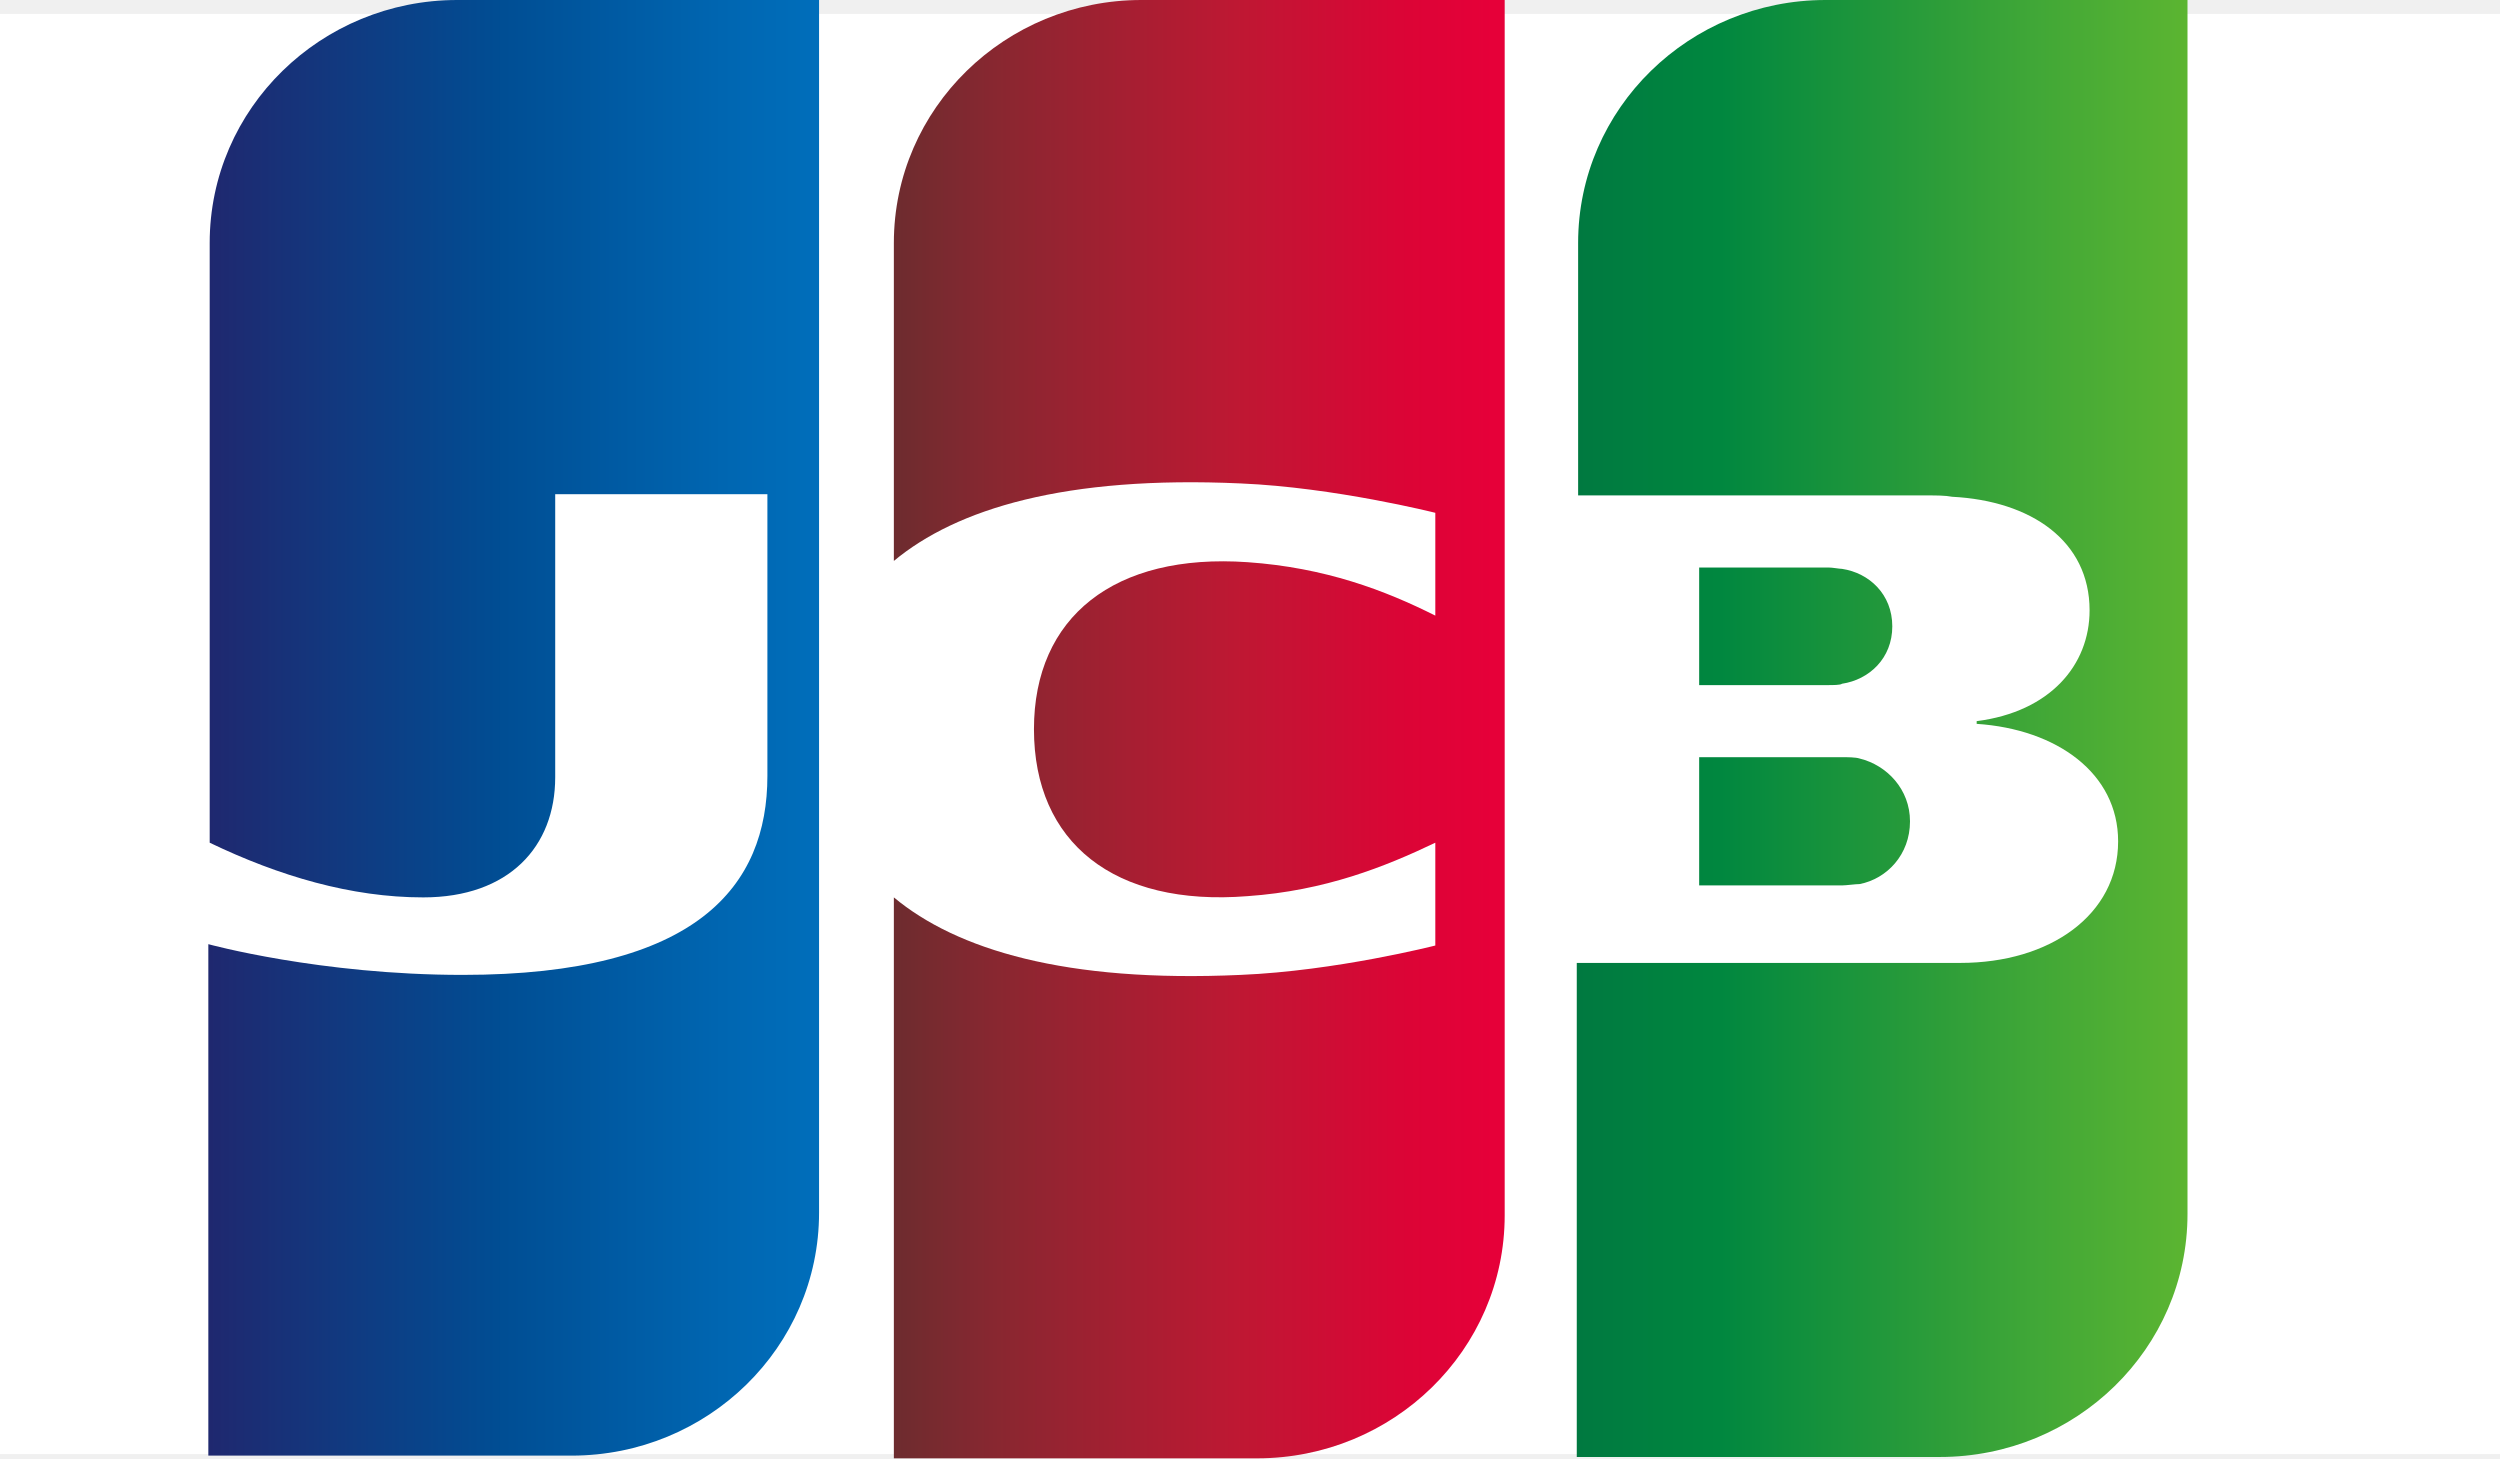
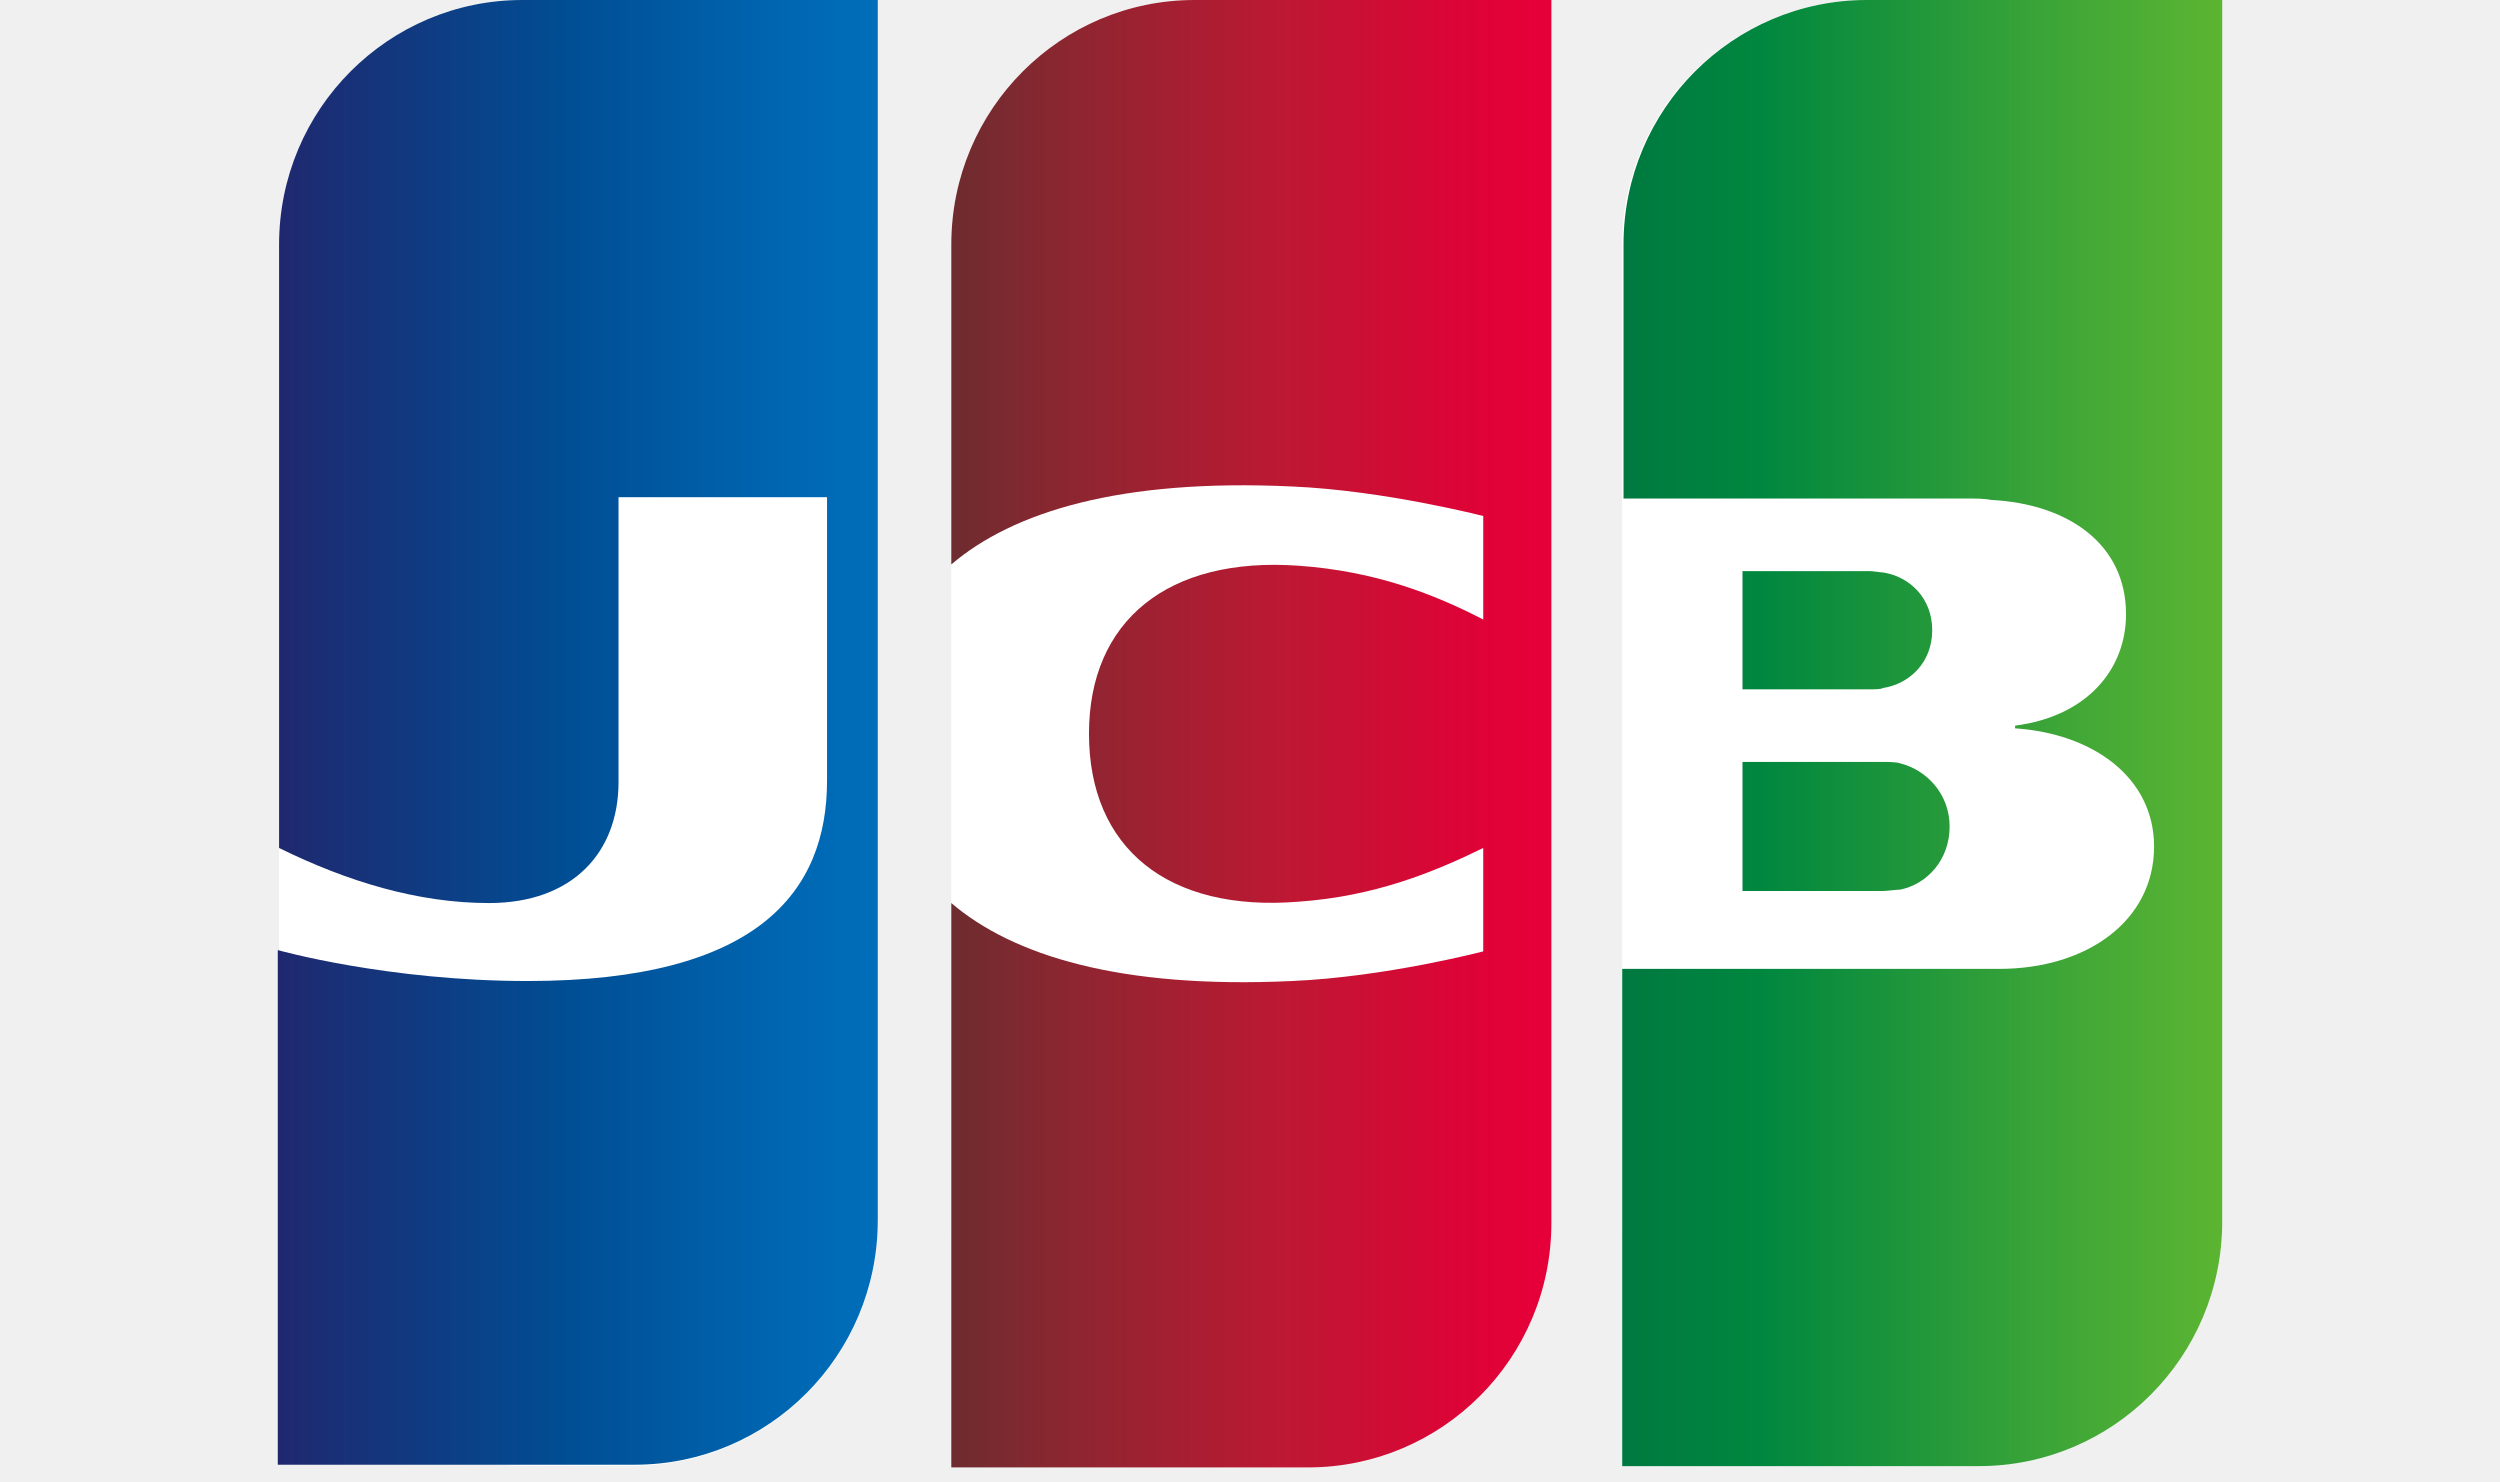
- <svg xmlns="http://www.w3.org/2000/svg" width="24" height="14" viewBox="0 0 24 14" fill="none">
-   <rect y="0.134" width="24" height="13.825" fill="white" />
-   <path d="M16.312 8.5H17.683C17.722 8.5 17.814 8.487 17.853 8.487C18.114 8.436 18.336 8.205 18.336 7.885C18.336 7.577 18.114 7.346 17.853 7.282C17.814 7.269 17.735 7.269 17.683 7.269H16.312V8.5Z" fill="url(#paint0_linear_26283_3006)" />
-   <path d="M17.526 0C16.221 0 15.15 1.038 15.15 2.333V4.756H18.506C18.584 4.756 18.675 4.756 18.741 4.769C19.498 4.808 20.06 5.192 20.06 5.859C20.06 6.385 19.681 6.833 18.976 6.923V6.949C19.746 7 20.334 7.423 20.334 8.077C20.334 8.782 19.681 9.244 18.819 9.244H15.137V13.987H18.623C19.929 13.987 21 12.949 21 11.654V0H17.526Z" fill="url(#paint1_linear_26283_3006)" />
-   <path d="M18.166 6.013C18.166 5.705 17.944 5.5 17.683 5.461C17.657 5.461 17.592 5.448 17.552 5.448H16.312V6.577H17.552C17.592 6.577 17.67 6.577 17.683 6.564C17.944 6.525 18.166 6.32 18.166 6.013Z" fill="url(#paint2_linear_26283_3006)" />
-   <path d="M4.39 0C3.084 0 2.013 1.038 2.013 2.333V8.09C2.679 8.41 3.371 8.615 4.063 8.615C4.886 8.615 5.33 8.128 5.33 7.462V4.744H7.367V7.449C7.367 8.5 6.701 9.359 4.442 9.359C3.071 9.359 2 9.064 2 9.064V13.974H5.487C6.792 13.974 7.863 12.936 7.863 11.641V0H4.39Z" fill="url(#paint3_linear_26283_3006)" />
-   <path d="M10.958 0C9.652 0 8.581 1.038 8.581 2.333V5.385C9.182 4.885 10.227 4.564 11.911 4.641C12.812 4.679 13.779 4.923 13.779 4.923V5.91C13.296 5.667 12.721 5.449 11.977 5.397C10.697 5.308 9.926 5.923 9.926 7C9.926 8.09 10.697 8.705 11.977 8.603C12.721 8.551 13.296 8.321 13.779 8.09V9.077C13.779 9.077 12.825 9.321 11.911 9.359C10.227 9.436 9.182 9.115 8.581 8.615V14H12.068C13.374 14 14.445 12.961 14.445 11.667V0H10.958Z" fill="url(#paint4_linear_26283_3006)" />
+ <svg xmlns="http://www.w3.org/2000/svg" width="27" height="16" viewBox="0 0 27 16" fill="none">
+   <rect x="3.014" y="0" width="6.466" height="15.83" rx="2.641" fill="white" />
+   <rect x="10.274" y="0" width="6.481" height="15.83" rx="2.641" fill="white" />
+   <rect x="17.520" y="0" width="6.480" height="15.83" rx="2.641" fill="white" />
+   <path d="M18.819 9.623H20.334C20.377 9.623 20.478 9.608 20.522 9.608C20.81 9.55 21.056 9.289 21.056 8.926C21.056 8.578 20.81 8.316 20.522 8.244C20.478 8.229 20.392 8.229 20.334 8.229H18.819V9.623Z" fill="url(#paint0_linear_26283_2812)" />
+   <path d="M20.161 0C18.718 0 17.534 1.176 17.534 2.641V5.384H21.243C21.33 5.384 21.431 5.384 21.503 5.399C22.34 5.442 22.961 5.878 22.961 6.633C22.961 7.228 22.542 7.736 21.763 7.837V7.866C22.614 7.924 23.264 8.403 23.264 9.143C23.264 9.942 22.542 10.464 21.59 10.464H17.52V15.834H21.373C22.817 15.834 24 14.658 24 13.193V0H20.161Z" fill="url(#paint1_linear_26283_2812)" />
+   <path d="M20.868 6.806C20.868 6.458 20.623 6.226 20.334 6.182C20.305 6.182 20.233 6.168 20.19 6.168H18.819V7.445H20.19C20.233 7.445 20.32 7.445 20.334 7.431C20.623 7.387 20.868 7.155 20.868 6.806Z" fill="url(#paint2_linear_26283_2812)" />
+   <path d="M5.641 0C4.198 0 3.014 1.176 3.014 2.641V9.158C3.751 9.521 4.515 9.753 5.28 9.753C6.19 9.753 6.68 9.201 6.68 8.447V5.37H8.932V8.432C8.932 9.622 8.196 10.595 5.699 10.595C4.184 10.595 3 10.261 3 10.261V15.819H6.854C8.297 15.819 9.48 14.644 9.48 13.178V0H5.641Z" fill="url(#paint3_linear_26283_2812)" />
+   <path d="M12.901 0C11.458 0 10.274 1.176 10.274 2.641V6.096C10.938 5.53 12.093 5.167 13.955 5.254C14.951 5.297 16.019 5.573 16.019 5.573V6.691C15.485 6.415 14.85 6.168 14.027 6.11C12.612 6.008 11.761 6.705 11.761 7.924C11.761 9.158 12.612 9.854 14.027 9.738C14.85 9.68 15.485 9.419 16.019 9.158V10.275C16.019 10.275 14.965 10.551 13.955 10.595C12.093 10.682 10.938 10.319 10.274 9.753V15.848H14.128C15.571 15.848 16.755 14.673 16.755 13.207V0H12.901Z" fill="url(#paint4_linear_26283_2812)" />
  <defs>
-     <linearGradient id="paint0_linear_26283_3006" x1="15.148" y1="7.886" x2="21.016" y2="7.886" gradientUnits="userSpaceOnUse">
+     <linearGradient id="paint0_linear_26283_2812" x1="17.532" y1="8.928" x2="24.017" y2="8.928" gradientUnits="userSpaceOnUse">
      <stop stop-color="#007940" />
      <stop offset="0.229" stop-color="#00873F" />
      <stop offset="0.743" stop-color="#40A737" />
      <stop offset="1" stop-color="#5CB531" />
    </linearGradient>
-     <linearGradient id="paint1_linear_26283_3006" x1="15.147" y1="6.988" x2="21.016" y2="6.988" gradientUnits="userSpaceOnUse">
+     <linearGradient id="paint1_linear_26283_2812" x1="17.532" y1="7.911" x2="24.018" y2="7.911" gradientUnits="userSpaceOnUse">
      <stop stop-color="#007940" />
      <stop offset="0.229" stop-color="#00873F" />
      <stop offset="0.743" stop-color="#40A737" />
      <stop offset="1" stop-color="#5CB531" />
    </linearGradient>
-     <linearGradient id="paint2_linear_26283_3006" x1="15.147" y1="6.011" x2="21.016" y2="6.011" gradientUnits="userSpaceOnUse">
+     <linearGradient id="paint2_linear_26283_2812" x1="17.532" y1="6.805" x2="24.018" y2="6.805" gradientUnits="userSpaceOnUse">
      <stop stop-color="#007940" />
      <stop offset="0.229" stop-color="#00873F" />
      <stop offset="0.743" stop-color="#40A737" />
      <stop offset="1" stop-color="#5CB531" />
    </linearGradient>
-     <linearGradient id="paint3_linear_26283_3006" x1="2.01" y1="6.988" x2="7.969" y2="6.988" gradientUnits="userSpaceOnUse">
+     <linearGradient id="paint3_linear_26283_2812" x1="3.011" y1="7.911" x2="9.598" y2="7.911" gradientUnits="userSpaceOnUse">
      <stop stop-color="#1F286F" />
      <stop offset="0.475" stop-color="#004E94" />
      <stop offset="0.826" stop-color="#0066B1" />
      <stop offset="1" stop-color="#006FBC" />
    </linearGradient>
-     <linearGradient id="paint4_linear_26283_3006" x1="8.548" y1="6.988" x2="14.335" y2="6.988" gradientUnits="userSpaceOnUse">
+     <linearGradient id="paint4_linear_26283_2812" x1="10.237" y1="7.911" x2="16.634" y2="7.911" gradientUnits="userSpaceOnUse">
      <stop stop-color="#6C2C2F" />
      <stop offset="0.173" stop-color="#882730" />
      <stop offset="0.573" stop-color="#BE1833" />
      <stop offset="0.859" stop-color="#DC0436" />
      <stop offset="1" stop-color="#E60039" />
    </linearGradient>
  </defs>
</svg>
